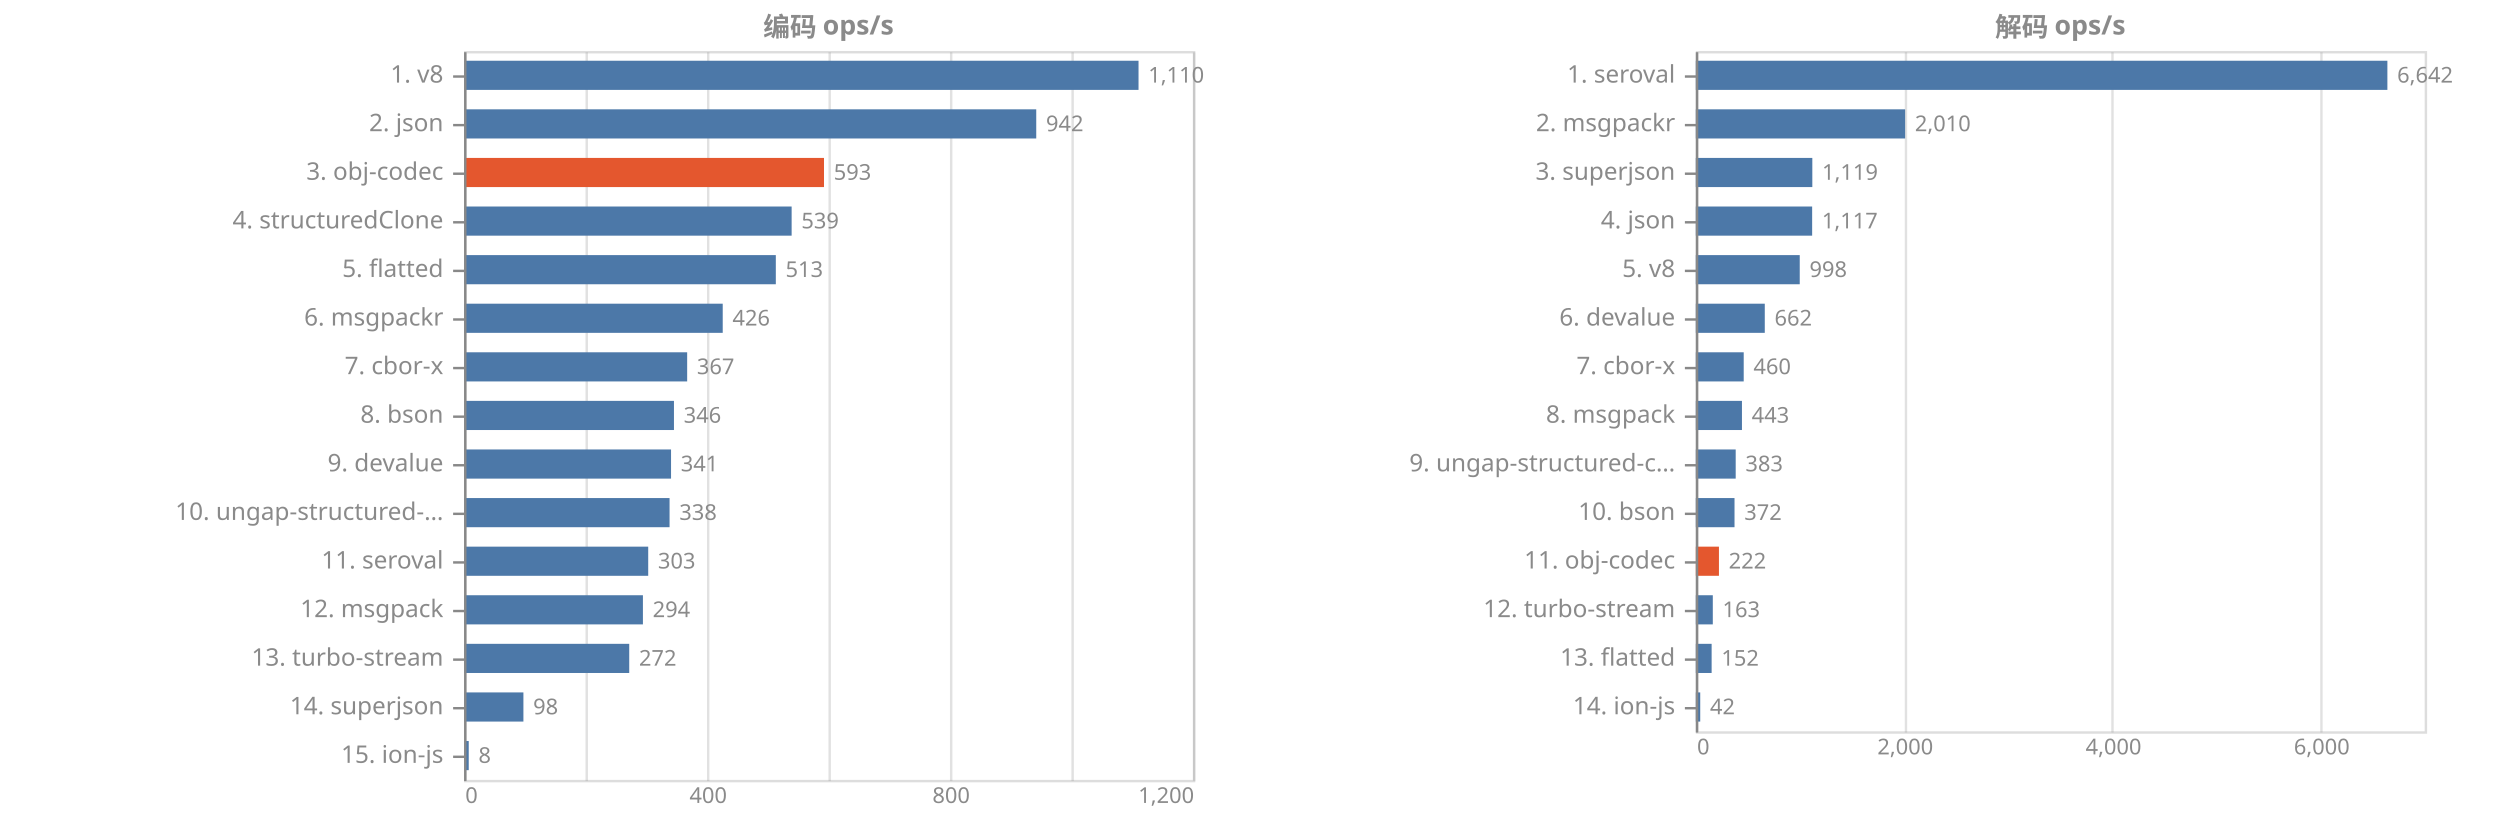
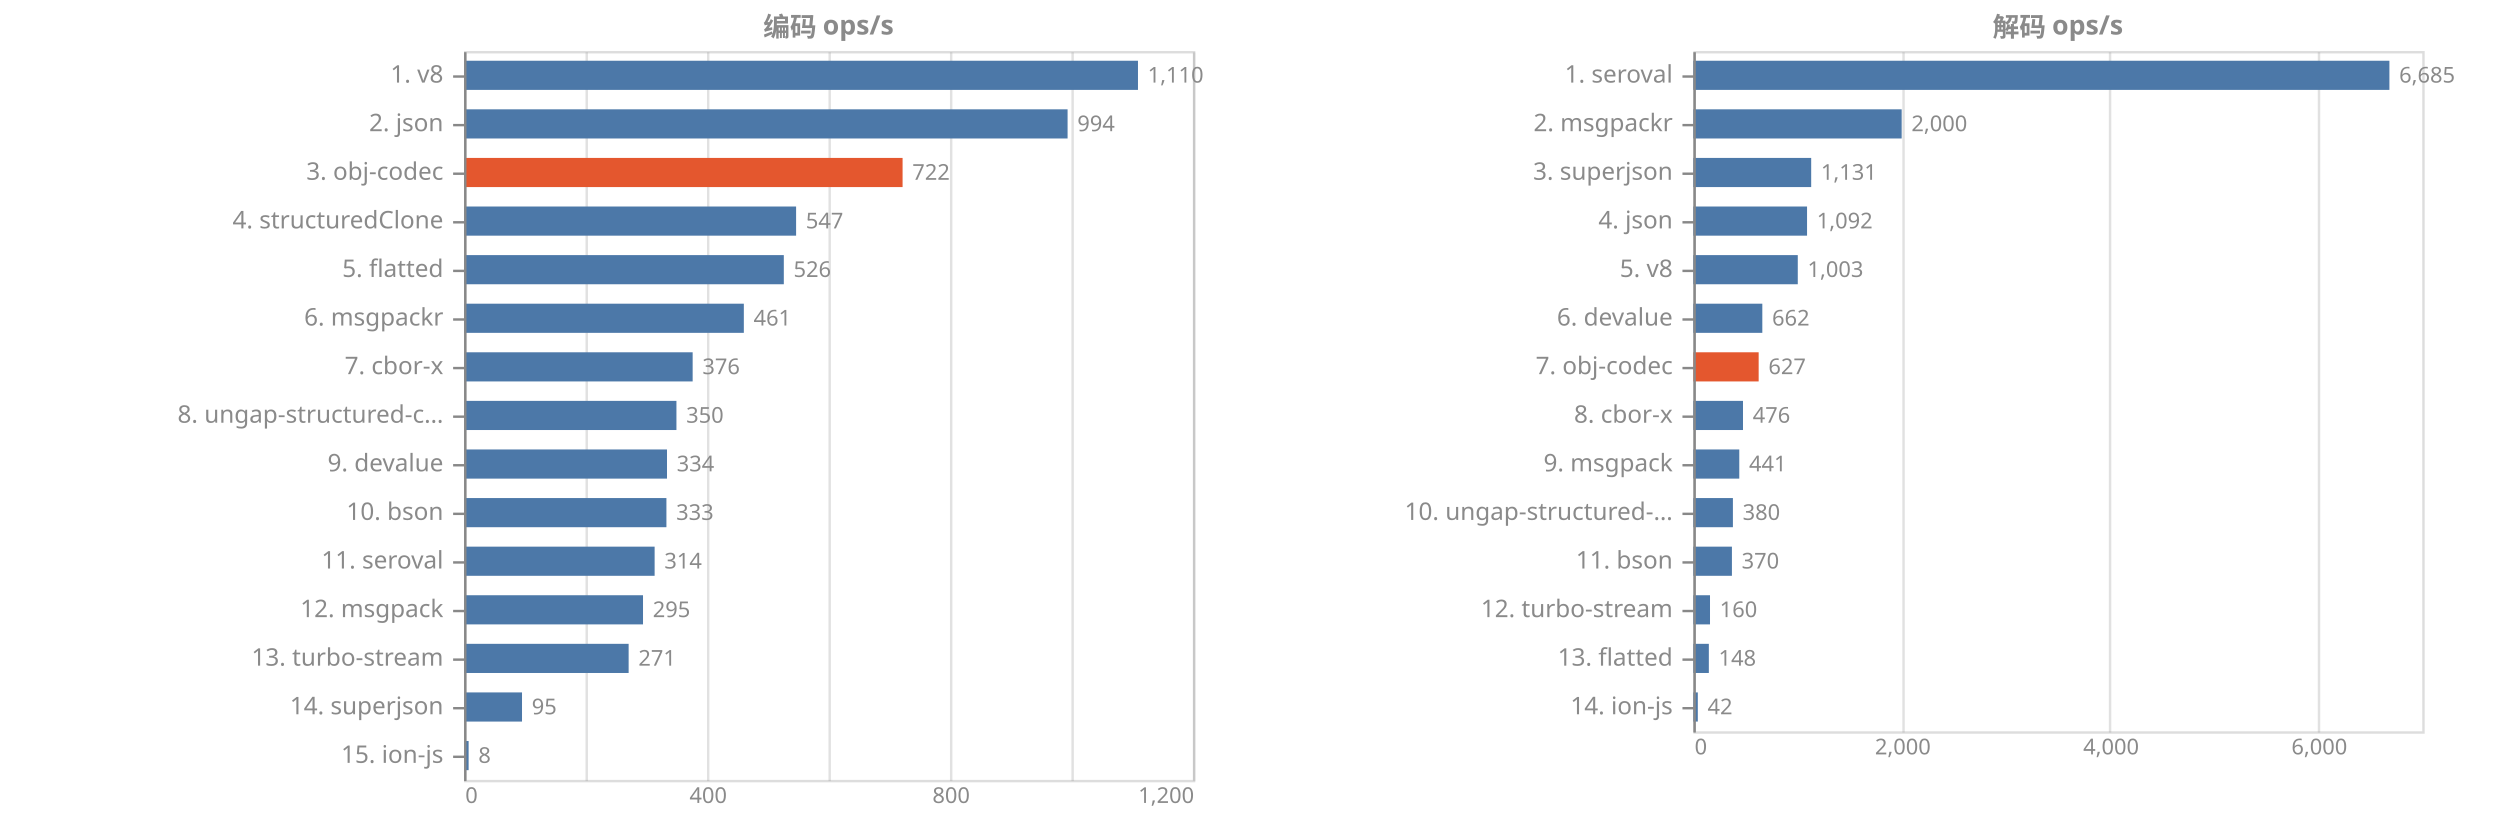
<svg xmlns="http://www.w3.org/2000/svg" version="1.1" class="marks" width="1029" height="338" viewBox="0 0 1029 338">
  <g fill="none" stroke-miterlimit="4" transform="translate(191,21)">
    <g class="mark-group role-frame root" role="graphics-object" aria-roledescription="group mark container">
      <g transform="translate(0,0)">
        <path class="background" aria-hidden="true" d="M0,0h0v0h0Z" />
        <g>
          <g class="mark-group role-scope concat_0_group" role="graphics-object" aria-roledescription="group mark container">
            <g transform="translate(0,0)">
              <path class="background" aria-hidden="true" d="M0.5,0.5h300v300h-300Z" stroke="#ddd" />
              <g>
                <g class="mark-group role-axis" aria-hidden="true">
                  <g transform="translate(0.5,300.5)">
                    <path class="background" aria-hidden="true" d="M0,0h0v0h0Z" pointer-events="none" />
                    <g>
                      <g class="mark-rule role-axis-grid" pointer-events="none">
                        <line transform="translate(0,0)" x2="0" y2="-300" stroke="#88888840" stroke-width="1" opacity="1" />
                        <line transform="translate(50,0)" x2="0" y2="-300" stroke="#88888840" stroke-width="1" opacity="1" />
                        <line transform="translate(100,0)" x2="0" y2="-300" stroke="#88888840" stroke-width="1" opacity="1" />
                        <line transform="translate(150,0)" x2="0" y2="-300" stroke="#88888840" stroke-width="1" opacity="1" />
                        <line transform="translate(200,0)" x2="0" y2="-300" stroke="#88888840" stroke-width="1" opacity="1" />
                        <line transform="translate(250,0)" x2="0" y2="-300" stroke="#88888840" stroke-width="1" opacity="1" />
                        <line transform="translate(300,0)" x2="0" y2="-300" stroke="#88888840" stroke-width="1" opacity="1" />
                      </g>
                    </g>
                    <path class="foreground" aria-hidden="true" d="" pointer-events="none" display="none" />
                  </g>
                </g>
                <g class="mark-group role-axis" role="graphics-symbol" aria-roledescription="axis" aria-label="X-axis for a linear scale with values from 0 to 1,200">
                  <g transform="translate(0.5,300.5)">
                    <path class="background" aria-hidden="true" d="M0,0h0v0h0Z" pointer-events="none" />
                    <g>
                      <g class="mark-text role-axis-label" pointer-events="none">
                        <text text-anchor="start" transform="translate(0,9)" font-family="sans-serif" font-size="9px" fill="#8a8a8a" opacity="1">0</text>
                        <text text-anchor="middle" transform="translate(50,9)" font-family="sans-serif" font-size="9px" fill="#8a8a8a" opacity="0">200</text>
                        <text text-anchor="middle" transform="translate(100,9)" font-family="sans-serif" font-size="9px" fill="#8a8a8a" opacity="1">400</text>
                        <text text-anchor="middle" transform="translate(150,9)" font-family="sans-serif" font-size="9px" fill="#8a8a8a" opacity="0">600</text>
                        <text text-anchor="middle" transform="translate(200,9)" font-family="sans-serif" font-size="9px" fill="#8a8a8a" opacity="1">800</text>
                        <text text-anchor="middle" transform="translate(250,9)" font-family="sans-serif" font-size="9px" fill="#8a8a8a" opacity="0">1,000</text>
                        <text text-anchor="end" transform="translate(300,9)" font-family="sans-serif" font-size="9px" fill="#8a8a8a" opacity="1">1,200</text>
                      </g>
                    </g>
                    <path class="foreground" aria-hidden="true" d="" pointer-events="none" display="none" />
                  </g>
                </g>
                <g class="mark-rect role-mark concat_0_layer_0_marks" role="graphics-object" aria-roledescription="rect mark container">
                  <path aria-label="label: 1. v8" role="graphics-symbol" aria-roledescription="rect mark" d="M0,0h0v20h0Z" fill="#e4572e" opacity="0" />
                  <path aria-label="label: 2. json" role="graphics-symbol" aria-roledescription="rect mark" d="M0,20h0v20h0Z" fill="#e4572e" opacity="0" />
                  <path aria-label="label: 3. obj-codec" role="graphics-symbol" aria-roledescription="rect mark" d="M0,40h0v20h0Z" fill="#e4572e" opacity="0.13" />
                  <path aria-label="label: 4. structuredClone" role="graphics-symbol" aria-roledescription="rect mark" d="M0,60h0v20h0Z" fill="#e4572e" opacity="0" />
                  <path aria-label="label: 5. flatted" role="graphics-symbol" aria-roledescription="rect mark" d="M0,80h0v20h0Z" fill="#e4572e" opacity="0" />
                  <path aria-label="label: 6. msgpackr" role="graphics-symbol" aria-roledescription="rect mark" d="M0,100h0v20h0Z" fill="#e4572e" opacity="0" />
                  <path aria-label="label: 7. cbor-x" role="graphics-symbol" aria-roledescription="rect mark" d="M0,120h0v20h0Z" fill="#e4572e" opacity="0" />
-                   <path aria-label="label: 8. bson" role="graphics-symbol" aria-roledescription="rect mark" d="M0,140h0v20h0Z" fill="#e4572e" opacity="0" />
+                   <path aria-label="label: 8. ungap-structured-clone" role="graphics-symbol" aria-roledescription="rect mark" d="M0,140h0v20h0Z" fill="#e4572e" opacity="0" />
                  <path aria-label="label: 9. devalue" role="graphics-symbol" aria-roledescription="rect mark" d="M0,160h0v20h0Z" fill="#e4572e" opacity="0" />
-                   <path aria-label="label: 10. ungap-structured-clone" role="graphics-symbol" aria-roledescription="rect mark" d="M0,180h0v20h0Z" fill="#e4572e" opacity="0" />
+                   <path aria-label="label: 10. bson" role="graphics-symbol" aria-roledescription="rect mark" d="M0,180h0v20h0Z" fill="#e4572e" opacity="0" />
                  <path aria-label="label: 11. seroval" role="graphics-symbol" aria-roledescription="rect mark" d="M0,200h0v20h0Z" fill="#e4572e" opacity="0" />
                  <path aria-label="label: 12. msgpack" role="graphics-symbol" aria-roledescription="rect mark" d="M0,220h0v20h0Z" fill="#e4572e" opacity="0" />
                  <path aria-label="label: 13. turbo-stream" role="graphics-symbol" aria-roledescription="rect mark" d="M0,240h0v20h0Z" fill="#e4572e" opacity="0" />
                  <path aria-label="label: 14. superjson" role="graphics-symbol" aria-roledescription="rect mark" d="M0,260h0v20h0Z" fill="#e4572e" opacity="0" />
                  <path aria-label="label: 15. ion-js" role="graphics-symbol" aria-roledescription="rect mark" d="M0,280h0v20h0Z" fill="#e4572e" opacity="0" />
                </g>
                <g class="mark-rect role-mark concat_0_layer_1_marks" role="graphics-object" aria-roledescription="rect mark container">
-                   <path aria-label="value: 1,110; label: 1. v8" role="graphics-symbol" aria-roledescription="bar" d="M0,4h277.62v12h-277.62Z" fill="#4c78a8" />
-                   <path aria-label="value: 942; label: 2. json" role="graphics-symbol" aria-roledescription="bar" d="M0,24h235.517v12h-235.517Z" fill="#4c78a8" />
-                   <path aria-label="value: 593; label: 3. obj-codec" role="graphics-symbol" aria-roledescription="bar" d="M0,44h148.158v12h-148.158Z" fill="#e4572e" />
-                   <path aria-label="value: 539; label: 4. structuredClone" role="graphics-symbol" aria-roledescription="bar" d="M0,64h134.836v12h-134.836Z" fill="#4c78a8" />
-                   <path aria-label="value: 513; label: 5. flatted" role="graphics-symbol" aria-roledescription="bar" d="M0,84h128.328v12h-128.328Z" fill="#4c78a8" />
-                   <path aria-label="value: 426; label: 6. msgpackr" role="graphics-symbol" aria-roledescription="bar" d="M0,104h106.472v12h-106.472Z" fill="#4c78a8" />
-                   <path aria-label="value: 367; label: 7. cbor-x" role="graphics-symbol" aria-roledescription="bar" d="M0,124h91.836v12h-91.836Z" fill="#4c78a8" />
-                   <path aria-label="value: 346; label: 8. bson" role="graphics-symbol" aria-roledescription="bar" d="M0,144h86.401v12h-86.401Z" fill="#4c78a8" />
-                   <path aria-label="value: 341; label: 9. devalue" role="graphics-symbol" aria-roledescription="bar" d="M0,164h85.201v12h-85.201Z" fill="#4c78a8" />
-                   <path aria-label="value: 338; label: 10. ungap-structured-clone" role="graphics-symbol" aria-roledescription="bar" d="M0,184h84.592v12h-84.592Z" fill="#4c78a8" />
-                   <path aria-label="value: 303; label: 11. seroval" role="graphics-symbol" aria-roledescription="bar" d="M0,204h75.804v12h-75.804Z" fill="#4c78a8" />
-                   <path aria-label="value: 294; label: 12. msgpack" role="graphics-symbol" aria-roledescription="bar" d="M0,224h73.625v12h-73.625Z" fill="#4c78a8" />
-                   <path aria-label="value: 272; label: 13. turbo-stream" role="graphics-symbol" aria-roledescription="bar" d="M0,244h67.99v12h-67.99Z" fill="#4c78a8" />
-                   <path aria-label="value: 98; label: 14. superjson" role="graphics-symbol" aria-roledescription="bar" d="M0,264h24.435v12h-24.435Z" fill="#4c78a8" />
-                   <path aria-label="value: 8; label: 15. ion-js" role="graphics-symbol" aria-roledescription="bar" d="M0,284h1.927v12h-1.927Z" fill="#4c78a8" />
+                   <path aria-label="value: 1,110; label: 1. v8" role="graphics-symbol" aria-roledescription="bar" d="M0,4h277.389v12h-277.389Z" fill="#4c78a8" />
+                   <path aria-label="value: 994; label: 2. json" role="graphics-symbol" aria-roledescription="bar" d="M0,24h248.419v12h-248.419Z" fill="#4c78a8" />
+                   <path aria-label="value: 722; label: 3. obj-codec" role="graphics-symbol" aria-roledescription="bar" d="M0,44h180.502v12h-180.502Z" fill="#e4572e" />
+                   <path aria-label="value: 547; label: 4. structuredClone" role="graphics-symbol" aria-roledescription="bar" d="M0,64h136.676v12h-136.676Z" fill="#4c78a8" />
+                   <path aria-label="value: 526; label: 5. flatted" role="graphics-symbol" aria-roledescription="bar" d="M0,84h131.617v12h-131.617Z" fill="#4c78a8" />
+                   <path aria-label="value: 461; label: 6. msgpackr" role="graphics-symbol" aria-roledescription="bar" d="M0,104h115.162v12h-115.162Z" fill="#4c78a8" />
+                   <path aria-label="value: 376; label: 7. cbor-x" role="graphics-symbol" aria-roledescription="bar" d="M0,124h94.095v12h-94.095Z" fill="#4c78a8" />
+                   <path aria-label="value: 350; label: 8. ungap-structured-clone" role="graphics-symbol" aria-roledescription="bar" d="M0,144h87.421v12h-87.421Z" fill="#4c78a8" />
+                   <path aria-label="value: 334; label: 9. devalue" role="graphics-symbol" aria-roledescription="bar" d="M0,164h83.536v12h-83.536Z" fill="#4c78a8" />
+                   <path aria-label="value: 333; label: 10. bson" role="graphics-symbol" aria-roledescription="bar" d="M0,184h83.298v12h-83.298Z" fill="#4c78a8" />
+                   <path aria-label="value: 314; label: 11. seroval" role="graphics-symbol" aria-roledescription="bar" d="M0,204h78.444v12h-78.444Z" fill="#4c78a8" />
+                   <path aria-label="value: 295; label: 12. msgpack" role="graphics-symbol" aria-roledescription="bar" d="M0,224h73.664v12h-73.664Z" fill="#4c78a8" />
+                   <path aria-label="value: 271; label: 13. turbo-stream" role="graphics-symbol" aria-roledescription="bar" d="M0,244h67.747v12h-67.747Z" fill="#4c78a8" />
+                   <path aria-label="value: 95; label: 14. superjson" role="graphics-symbol" aria-roledescription="bar" d="M0,264h23.86v12h-23.86Z" fill="#4c78a8" />
+                   <path aria-label="value: 8; label: 15. ion-js" role="graphics-symbol" aria-roledescription="bar" d="M0,284h1.882v12h-1.882Z" fill="#4c78a8" />
                </g>
                <g class="mark-text role-mark concat_0_layer_2_marks" role="graphics-object" aria-roledescription="text mark container">
-                   <text aria-label="value: 1110.48108397; label: 1. v8" role="graphics-symbol" aria-roledescription="text mark" text-anchor="start" transform="translate(281.6203,13)" font-family="sans-serif" font-size="9px" fill="#8a8a8a">1,110</text>
-                   <text aria-label="value: 942.068029495; label: 2. json" role="graphics-symbol" aria-roledescription="text mark" text-anchor="start" transform="translate(239.517,33)" font-family="sans-serif" font-size="9px" fill="#8a8a8a">942</text>
-                   <text aria-label="value: 592.63191165; label: 3. obj-codec" role="graphics-symbol" aria-roledescription="text mark" text-anchor="start" transform="translate(152.158,53)" font-family="sans-serif" font-size="9px" fill="#8a8a8a">593</text>
-                   <text aria-label="value: 539.345295218; label: 4. structuredClone" role="graphics-symbol" aria-roledescription="text mark" text-anchor="start" transform="translate(138.8363,73)" font-family="sans-serif" font-size="9px" fill="#8a8a8a">539</text>
-                   <text aria-label="value: 513.312176303; label: 5. flatted" role="graphics-symbol" aria-roledescription="text mark" text-anchor="start" transform="translate(132.328,93)" font-family="sans-serif" font-size="9px" fill="#8a8a8a">513</text>
-                   <text aria-label="value: 425.888733265; label: 6. msgpackr" role="graphics-symbol" aria-roledescription="text mark" text-anchor="start" transform="translate(110.4722,113)" font-family="sans-serif" font-size="9px" fill="#8a8a8a">426</text>
-                   <text aria-label="value: 367.344640997; label: 7. cbor-x" role="graphics-symbol" aria-roledescription="text mark" text-anchor="start" transform="translate(95.83616,133)" font-family="sans-serif" font-size="9px" fill="#8a8a8a">367</text>
-                   <text aria-label="value: 345.602924382; label: 8. bson" role="graphics-symbol" aria-roledescription="text mark" text-anchor="start" transform="translate(90.40073,153)" font-family="sans-serif" font-size="9px" fill="#8a8a8a">346</text>
-                   <text aria-label="value: 340.804578106; label: 9. devalue" role="graphics-symbol" aria-roledescription="text mark" text-anchor="start" transform="translate(89.20114,173)" font-family="sans-serif" font-size="9px" fill="#8a8a8a">341</text>
-                   <text aria-label="value: 338.368930468; label: 10. ungap-structured-clone" role="graphics-symbol" aria-roledescription="text mark" text-anchor="start" transform="translate(88.59223,193)" font-family="sans-serif" font-size="9px" fill="#8a8a8a">338</text>
-                   <text aria-label="value: 303.214000179; label: 11. seroval" role="graphics-symbol" aria-roledescription="text mark" text-anchor="start" transform="translate(79.8035,213)" font-family="sans-serif" font-size="9px" fill="#8a8a8a">303</text>
-                   <text aria-label="value: 294.498456036; label: 12. msgpack" role="graphics-symbol" aria-roledescription="text mark" text-anchor="start" transform="translate(77.62461,233)" font-family="sans-serif" font-size="9px" fill="#8a8a8a">294</text>
-                   <text aria-label="value: 271.961417378; label: 13. turbo-stream" role="graphics-symbol" aria-roledescription="text mark" text-anchor="start" transform="translate(71.99035,253)" font-family="sans-serif" font-size="9px" fill="#8a8a8a">272</text>
-                   <text aria-label="value: 97.7383609133; label: 14. superjson" role="graphics-symbol" aria-roledescription="text mark" text-anchor="start" transform="translate(28.43459,273)" font-family="sans-serif" font-size="9px" fill="#8a8a8a">98</text>
-                   <text aria-label="value: 7.70928118705; label: 15. ion-js" role="graphics-symbol" aria-roledescription="text mark" text-anchor="start" transform="translate(5.92732,293)" font-family="sans-serif" font-size="9px" fill="#8a8a8a">8</text>
+                   <text aria-label="value: 1109.55783657; label: 1. v8" role="graphics-symbol" aria-roledescription="text mark" text-anchor="start" transform="translate(281.3895,13)" font-family="sans-serif" font-size="9px" fill="#8a8a8a">1,110</text>
+                   <text aria-label="value: 993.675439399; label: 2. json" role="graphics-symbol" aria-roledescription="text mark" text-anchor="start" transform="translate(252.4189,33)" font-family="sans-serif" font-size="9px" fill="#8a8a8a">994</text>
+                   <text aria-label="value: 722.006070491; label: 3. obj-codec" role="graphics-symbol" aria-roledescription="text mark" text-anchor="start" transform="translate(184.5015,53)" font-family="sans-serif" font-size="9px" fill="#8a8a8a">722</text>
+                   <text aria-label="value: 546.702785817; label: 4. structuredClone" role="graphics-symbol" aria-roledescription="text mark" text-anchor="start" transform="translate(140.6757,73)" font-family="sans-serif" font-size="9px" fill="#8a8a8a">547</text>
+                   <text aria-label="value: 526.468154564; label: 5. flatted" role="graphics-symbol" aria-roledescription="text mark" text-anchor="start" transform="translate(135.617,93)" font-family="sans-serif" font-size="9px" fill="#8a8a8a">526</text>
+                   <text aria-label="value: 460.648738051; label: 6. msgpackr" role="graphics-symbol" aria-roledescription="text mark" text-anchor="start" transform="translate(119.1622,113)" font-family="sans-serif" font-size="9px" fill="#8a8a8a">461</text>
+                   <text aria-label="value: 376.381586365; label: 7. cbor-x" role="graphics-symbol" aria-roledescription="text mark" text-anchor="start" transform="translate(98.0954,133)" font-family="sans-serif" font-size="9px" fill="#8a8a8a">376</text>
+                   <text aria-label="value: 349.682116703; label: 8. ungap-structured-clone" role="graphics-symbol" aria-roledescription="text mark" text-anchor="start" transform="translate(91.42053,153)" font-family="sans-serif" font-size="9px" fill="#8a8a8a">350</text>
+                   <text aria-label="value: 334.142452653; label: 9. devalue" role="graphics-symbol" aria-roledescription="text mark" text-anchor="start" transform="translate(87.53561,173)" font-family="sans-serif" font-size="9px" fill="#8a8a8a">334</text>
+                   <text aria-label="value: 333.193546741; label: 10. bson" role="graphics-symbol" aria-roledescription="text mark" text-anchor="start" transform="translate(87.29839,193)" font-family="sans-serif" font-size="9px" fill="#8a8a8a">333</text>
+                   <text aria-label="value: 313.77771826; label: 11. seroval" role="graphics-symbol" aria-roledescription="text mark" text-anchor="start" transform="translate(82.44443,213)" font-family="sans-serif" font-size="9px" fill="#8a8a8a">314</text>
+                   <text aria-label="value: 294.656247293; label: 12. msgpack" role="graphics-symbol" aria-roledescription="text mark" text-anchor="start" transform="translate(77.66406,233)" font-family="sans-serif" font-size="9px" fill="#8a8a8a">295</text>
+                   <text aria-label="value: 270.989698374; label: 13. turbo-stream" role="graphics-symbol" aria-roledescription="text mark" text-anchor="start" transform="translate(71.74742,253)" font-family="sans-serif" font-size="9px" fill="#8a8a8a">271</text>
+                   <text aria-label="value: 95.4406665379; label: 14. superjson" role="graphics-symbol" aria-roledescription="text mark" text-anchor="start" transform="translate(27.86017,273)" font-family="sans-serif" font-size="9px" fill="#8a8a8a">95</text>
+                   <text aria-label="value: 7.52795452275; label: 15. ion-js" role="graphics-symbol" aria-roledescription="text mark" text-anchor="start" transform="translate(5.881989,293)" font-family="sans-serif" font-size="9px" fill="#8a8a8a">8</text>
                </g>
                <g class="mark-group role-title">
                  <g transform="translate(150,-15)">
                    <path class="background" aria-hidden="true" d="M0,0h0v0h0Z" pointer-events="none" />
                    <g>
                      <g class="mark-text role-title-text" role="graphics-symbol" aria-roledescription="title" aria-label="Title text '编码 ops/s'" pointer-events="none">
                        <text text-anchor="middle" transform="translate(0,9)" font-family="sans-serif" font-size="11px" font-weight="bold" fill="#8a8a8a" opacity="1">编码 ops/s</text>
                      </g>
                    </g>
                    <path class="foreground" aria-hidden="true" d="" pointer-events="none" display="none" />
                  </g>
                </g>
                <g class="mark-group role-axis" role="graphics-symbol" aria-roledescription="axis" aria-label="Y-axis for a discrete scale with 15 values: 1. v8, 2. json, 3. obj-codec, 4. structuredClone, 5. flatted, ending with 15. ion-js">
                  <g transform="translate(0.5,0.5)">
                    <path class="background" aria-hidden="true" d="M0,0h0v0h0Z" pointer-events="none" />
                    <g>
                      <g class="mark-rule role-axis-tick" pointer-events="none">
                        <line transform="translate(0,10)" x2="-5" y2="0" stroke="#888" stroke-width="1" opacity="1" />
                        <line transform="translate(0,30)" x2="-5" y2="0" stroke="#888" stroke-width="1" opacity="1" />
                        <line transform="translate(0,50)" x2="-5" y2="0" stroke="#888" stroke-width="1" opacity="1" />
                        <line transform="translate(0,70)" x2="-5" y2="0" stroke="#888" stroke-width="1" opacity="1" />
                        <line transform="translate(0,90)" x2="-5" y2="0" stroke="#888" stroke-width="1" opacity="1" />
                        <line transform="translate(0,110)" x2="-5" y2="0" stroke="#888" stroke-width="1" opacity="1" />
                        <line transform="translate(0,130)" x2="-5" y2="0" stroke="#888" stroke-width="1" opacity="1" />
                        <line transform="translate(0,150)" x2="-5" y2="0" stroke="#888" stroke-width="1" opacity="1" />
                        <line transform="translate(0,170)" x2="-5" y2="0" stroke="#888" stroke-width="1" opacity="1" />
                        <line transform="translate(0,190)" x2="-5" y2="0" stroke="#888" stroke-width="1" opacity="1" />
                        <line transform="translate(0,210)" x2="-5" y2="0" stroke="#888" stroke-width="1" opacity="1" />
                        <line transform="translate(0,230)" x2="-5" y2="0" stroke="#888" stroke-width="1" opacity="1" />
                        <line transform="translate(0,250)" x2="-5" y2="0" stroke="#888" stroke-width="1" opacity="1" />
                        <line transform="translate(0,270)" x2="-5" y2="0" stroke="#888" stroke-width="1" opacity="1" />
                        <line transform="translate(0,290)" x2="-5" y2="0" stroke="#888" stroke-width="1" opacity="1" />
                      </g>
                      <g class="mark-text role-axis-label" pointer-events="none">
                        <text text-anchor="end" transform="translate(-9,12.5)" font-family="sans-serif" font-size="10px" fill="#8a8a8a" opacity="1">1. v8</text>
                        <text text-anchor="end" transform="translate(-9,32.5)" font-family="sans-serif" font-size="10px" fill="#8a8a8a" opacity="1">2. json</text>
                        <text text-anchor="end" transform="translate(-9,52.5)" font-family="sans-serif" font-size="10px" fill="#8a8a8a" opacity="1">3. obj-codec</text>
                        <text text-anchor="end" transform="translate(-9,72.5)" font-family="sans-serif" font-size="10px" fill="#8a8a8a" opacity="1">4. structuredClone</text>
                        <text text-anchor="end" transform="translate(-9,92.5)" font-family="sans-serif" font-size="10px" fill="#8a8a8a" opacity="1">5. flatted</text>
                        <text text-anchor="end" transform="translate(-9,112.5)" font-family="sans-serif" font-size="10px" fill="#8a8a8a" opacity="1">6. msgpackr</text>
                        <text text-anchor="end" transform="translate(-9,132.5)" font-family="sans-serif" font-size="10px" fill="#8a8a8a" opacity="1">7. cbor-x</text>
-                         <text text-anchor="end" transform="translate(-9,152.5)" font-family="sans-serif" font-size="10px" fill="#8a8a8a" opacity="1">8. bson</text>
+                         <text text-anchor="end" transform="translate(-9,152.5)" font-family="sans-serif" font-size="10px" fill="#8a8a8a" opacity="1">8. ungap-structured-c…</text>
                        <text text-anchor="end" transform="translate(-9,172.5)" font-family="sans-serif" font-size="10px" fill="#8a8a8a" opacity="1">9. devalue</text>
-                         <text text-anchor="end" transform="translate(-9,192.5)" font-family="sans-serif" font-size="10px" fill="#8a8a8a" opacity="1">10. ungap-structured-…</text>
+                         <text text-anchor="end" transform="translate(-9,192.5)" font-family="sans-serif" font-size="10px" fill="#8a8a8a" opacity="1">10. bson</text>
                        <text text-anchor="end" transform="translate(-9,212.5)" font-family="sans-serif" font-size="10px" fill="#8a8a8a" opacity="1">11. seroval</text>
                        <text text-anchor="end" transform="translate(-9,232.5)" font-family="sans-serif" font-size="10px" fill="#8a8a8a" opacity="1">12. msgpack</text>
                        <text text-anchor="end" transform="translate(-9,252.5)" font-family="sans-serif" font-size="10px" fill="#8a8a8a" opacity="1">13. turbo-stream</text>
                        <text text-anchor="end" transform="translate(-9,272.5)" font-family="sans-serif" font-size="10px" fill="#8a8a8a" opacity="1">14. superjson</text>
                        <text text-anchor="end" transform="translate(-9,292.5)" font-family="sans-serif" font-size="10px" fill="#8a8a8a" opacity="1">15. ion-js</text>
                      </g>
                      <g class="mark-rule role-axis-domain" pointer-events="none">
                        <line transform="translate(0,0)" x2="0" y2="300" stroke="#888" stroke-width="1" opacity="1" />
                      </g>
                    </g>
                    <path class="foreground" aria-hidden="true" d="" pointer-events="none" display="none" />
                  </g>
                </g>
              </g>
              <path class="foreground" aria-hidden="true" d="" display="none" />
            </g>
          </g>
          <g class="mark-group role-scope concat_1_group" role="graphics-object" aria-roledescription="group mark container">
-             <g transform="translate(507,0)">
+             <g transform="translate(506,0)">
              <path class="background" aria-hidden="true" d="M0.5,0.5h300v280h-300Z" stroke="#ddd" />
              <g>
                <g class="mark-group role-axis" aria-hidden="true">
                  <g transform="translate(0.5,280.5)">
                    <path class="background" aria-hidden="true" d="M0,0h0v0h0Z" pointer-events="none" />
                    <g>
                      <g class="mark-rule role-axis-grid" pointer-events="none">
                        <line transform="translate(0,0)" x2="0" y2="-280" stroke="#88888840" stroke-width="1" opacity="1" />
                        <line transform="translate(86,0)" x2="0" y2="-280" stroke="#88888840" stroke-width="1" opacity="1" />
                        <line transform="translate(171,0)" x2="0" y2="-280" stroke="#88888840" stroke-width="1" opacity="1" />
                        <line transform="translate(257,0)" x2="0" y2="-280" stroke="#88888840" stroke-width="1" opacity="1" />
                      </g>
                    </g>
                    <path class="foreground" aria-hidden="true" d="" pointer-events="none" display="none" />
                  </g>
                </g>
                <g class="mark-group role-axis" role="graphics-symbol" aria-roledescription="axis" aria-label="X-axis for a linear scale with values from 0 to 7,000">
                  <g transform="translate(0.5,280.5)">
                    <path class="background" aria-hidden="true" d="M0,0h0v0h0Z" pointer-events="none" />
                    <g>
                      <g class="mark-text role-axis-label" pointer-events="none">
                        <text text-anchor="start" transform="translate(0,9)" font-family="sans-serif" font-size="9px" fill="#8a8a8a" opacity="1">0</text>
                        <text text-anchor="middle" transform="translate(85.71429,9)" font-family="sans-serif" font-size="9px" fill="#8a8a8a" opacity="1">2,000</text>
                        <text text-anchor="middle" transform="translate(171.4286,9)" font-family="sans-serif" font-size="9px" fill="#8a8a8a" opacity="1">4,000</text>
                        <text text-anchor="middle" transform="translate(257.1429,9)" font-family="sans-serif" font-size="9px" fill="#8a8a8a" opacity="1">6,000</text>
                      </g>
                    </g>
                    <path class="foreground" aria-hidden="true" d="" pointer-events="none" display="none" />
                  </g>
                </g>
                <g class="mark-rect role-mark concat_1_layer_0_marks" role="graphics-object" aria-roledescription="rect mark container">
                  <path aria-label="label: 1. seroval" role="graphics-symbol" aria-roledescription="rect mark" d="M0,0h0v20h0Z" fill="#e4572e" opacity="0" />
                  <path aria-label="label: 2. msgpackr" role="graphics-symbol" aria-roledescription="rect mark" d="M0,20h0v20h0Z" fill="#e4572e" opacity="0" />
                  <path aria-label="label: 3. superjson" role="graphics-symbol" aria-roledescription="rect mark" d="M0,40h0v20h0Z" fill="#e4572e" opacity="0" />
                  <path aria-label="label: 4. json" role="graphics-symbol" aria-roledescription="rect mark" d="M0,60h0v20h0Z" fill="#e4572e" opacity="0" />
                  <path aria-label="label: 5. v8" role="graphics-symbol" aria-roledescription="rect mark" d="M0,80h0v20h0Z" fill="#e4572e" opacity="0" />
                  <path aria-label="label: 6. devalue" role="graphics-symbol" aria-roledescription="rect mark" d="M0,100h0v20h0Z" fill="#e4572e" opacity="0" />
-                   <path aria-label="label: 7. cbor-x" role="graphics-symbol" aria-roledescription="rect mark" d="M0,120h0v20h0Z" fill="#e4572e" opacity="0" />
-                   <path aria-label="label: 8. msgpack" role="graphics-symbol" aria-roledescription="rect mark" d="M0,140h0v20h0Z" fill="#e4572e" opacity="0" />
-                   <path aria-label="label: 9. ungap-structured-clone" role="graphics-symbol" aria-roledescription="rect mark" d="M0,160h0v20h0Z" fill="#e4572e" opacity="0" />
-                   <path aria-label="label: 10. bson" role="graphics-symbol" aria-roledescription="rect mark" d="M0,180h0v20h0Z" fill="#e4572e" opacity="0" />
-                   <path aria-label="label: 11. obj-codec" role="graphics-symbol" aria-roledescription="rect mark" d="M0,200h0v20h0Z" fill="#e4572e" opacity="0.13" />
+                   <path aria-label="label: 7. obj-codec" role="graphics-symbol" aria-roledescription="rect mark" d="M0,120h0v20h0Z" fill="#e4572e" opacity="0.13" />
+                   <path aria-label="label: 8. cbor-x" role="graphics-symbol" aria-roledescription="rect mark" d="M0,140h0v20h0Z" fill="#e4572e" opacity="0" />
+                   <path aria-label="label: 9. msgpack" role="graphics-symbol" aria-roledescription="rect mark" d="M0,160h0v20h0Z" fill="#e4572e" opacity="0" />
+                   <path aria-label="label: 10. ungap-structured-clone" role="graphics-symbol" aria-roledescription="rect mark" d="M0,180h0v20h0Z" fill="#e4572e" opacity="0" />
+                   <path aria-label="label: 11. bson" role="graphics-symbol" aria-roledescription="rect mark" d="M0,200h0v20h0Z" fill="#e4572e" opacity="0" />
                  <path aria-label="label: 12. turbo-stream" role="graphics-symbol" aria-roledescription="rect mark" d="M0,220h0v20h0Z" fill="#e4572e" opacity="0" />
                  <path aria-label="label: 13. flatted" role="graphics-symbol" aria-roledescription="rect mark" d="M0,240h0v20h0Z" fill="#e4572e" opacity="0" />
                  <path aria-label="label: 14. ion-js" role="graphics-symbol" aria-roledescription="rect mark" d="M0,260h0v20h0Z" fill="#e4572e" opacity="0" />
                </g>
                <g class="mark-rect role-mark concat_1_layer_1_marks" role="graphics-object" aria-roledescription="rect mark container">
-                   <path aria-label="value: 6,642; label: 1. seroval" role="graphics-symbol" aria-roledescription="bar" d="M0,4h284.649v12h-284.649Z" fill="#4c78a8" />
-                   <path aria-label="value: 2,010; label: 2. msgpackr" role="graphics-symbol" aria-roledescription="bar" d="M0,24h86.153v12h-86.153Z" fill="#4c78a8" />
-                   <path aria-label="value: 1,119; label: 3. superjson" role="graphics-symbol" aria-roledescription="bar" d="M0,44h47.953v12h-47.953Z" fill="#4c78a8" />
-                   <path aria-label="value: 1,117; label: 4. json" role="graphics-symbol" aria-roledescription="bar" d="M0,64h47.881v12h-47.881Z" fill="#4c78a8" />
-                   <path aria-label="value: 998; label: 5. v8" role="graphics-symbol" aria-roledescription="bar" d="M0,84h42.773v12h-42.773Z" fill="#4c78a8" />
-                   <path aria-label="value: 662; label: 6. devalue" role="graphics-symbol" aria-roledescription="bar" d="M0,104h28.384v12h-28.384Z" fill="#4c78a8" />
-                   <path aria-label="value: 460; label: 7. cbor-x" role="graphics-symbol" aria-roledescription="bar" d="M0,124h19.712v12h-19.712Z" fill="#4c78a8" />
-                   <path aria-label="value: 443; label: 8. msgpack" role="graphics-symbol" aria-roledescription="bar" d="M0,144h18.987v12h-18.987Z" fill="#4c78a8" />
-                   <path aria-label="value: 383; label: 9. ungap-structured-clone" role="graphics-symbol" aria-roledescription="bar" d="M0,164h16.412v12h-16.412Z" fill="#4c78a8" />
-                   <path aria-label="value: 372; label: 10. bson" role="graphics-symbol" aria-roledescription="bar" d="M0,184h15.927v12h-15.927Z" fill="#4c78a8" />
-                   <path aria-label="value: 222; label: 11. obj-codec" role="graphics-symbol" aria-roledescription="bar" d="M0,204h9.518v12h-9.518Z" fill="#e4572e" />
-                   <path aria-label="value: 163; label: 12. turbo-stream" role="graphics-symbol" aria-roledescription="bar" d="M0,224h6.988v12h-6.988Z" fill="#4c78a8" />
-                   <path aria-label="value: 152; label: 13. flatted" role="graphics-symbol" aria-roledescription="bar" d="M0,244h6.506v12h-6.506Z" fill="#4c78a8" />
-                   <path aria-label="value: 42; label: 14. ion-js" role="graphics-symbol" aria-roledescription="bar" d="M0,264h1.815v12h-1.815Z" fill="#4c78a8" />
+                   <path aria-label="value: 6,685; label: 1. seroval" role="graphics-symbol" aria-roledescription="bar" d="M0,4h286.481v12h-286.481Z" fill="#4c78a8" />
+                   <path aria-label="value: 2,000; label: 2. msgpackr" role="graphics-symbol" aria-roledescription="bar" d="M0,24h85.728v12h-85.728Z" fill="#4c78a8" />
+                   <path aria-label="value: 1,131; label: 3. superjson" role="graphics-symbol" aria-roledescription="bar" d="M0,44h48.484v12h-48.484Z" fill="#4c78a8" />
+                   <path aria-label="value: 1,092; label: 4. json" role="graphics-symbol" aria-roledescription="bar" d="M0,64h46.782v12h-46.782Z" fill="#4c78a8" />
+                   <path aria-label="value: 1,003; label: 5. v8" role="graphics-symbol" aria-roledescription="bar" d="M0,84h42.965v12h-42.965Z" fill="#4c78a8" />
+                   <path aria-label="value: 662; label: 6. devalue" role="graphics-symbol" aria-roledescription="bar" d="M0,104h28.371v12h-28.371Z" fill="#4c78a8" />
+                   <path aria-label="value: 627; label: 7. obj-codec" role="graphics-symbol" aria-roledescription="bar" d="M0,124h26.864v12h-26.864Z" fill="#e4572e" />
+                   <path aria-label="value: 476; label: 8. cbor-x" role="graphics-symbol" aria-roledescription="bar" d="M0,144h20.416v12h-20.416Z" fill="#4c78a8" />
+                   <path aria-label="value: 441; label: 9. msgpack" role="graphics-symbol" aria-roledescription="bar" d="M0,164h18.888v12h-18.888Z" fill="#4c78a8" />
+                   <path aria-label="value: 380; label: 10. ungap-structured-clone" role="graphics-symbol" aria-roledescription="bar" d="M0,184h16.265v12h-16.265Z" fill="#4c78a8" />
+                   <path aria-label="value: 370; label: 11. bson" role="graphics-symbol" aria-roledescription="bar" d="M0,204h15.857v12h-15.857Z" fill="#4c78a8" />
+                   <path aria-label="value: 160; label: 12. turbo-stream" role="graphics-symbol" aria-roledescription="bar" d="M0,224h6.837v12h-6.837Z" fill="#4c78a8" />
+                   <path aria-label="value: 148; label: 13. flatted" role="graphics-symbol" aria-roledescription="bar" d="M0,244h6.358v12h-6.358Z" fill="#4c78a8" />
+                   <path aria-label="value: 42; label: 14. ion-js" role="graphics-symbol" aria-roledescription="bar" d="M0,264h1.814v12h-1.814Z" fill="#4c78a8" />
                </g>
                <g class="mark-text role-mark concat_1_layer_2_marks" role="graphics-object" aria-roledescription="text mark container">
-                   <text aria-label="value: 6641.81832208; label: 1. seroval" role="graphics-symbol" aria-roledescription="text mark" text-anchor="start" transform="translate(288.6494,13)" font-family="sans-serif" font-size="9px" fill="#8a8a8a">6,642</text>
-                   <text aria-label="value: 2010.23377644; label: 2. msgpackr" role="graphics-symbol" aria-roledescription="text mark" text-anchor="start" transform="translate(90.15288,33)" font-family="sans-serif" font-size="9px" fill="#8a8a8a">2,010</text>
-                   <text aria-label="value: 1118.90580858; label: 3. superjson" role="graphics-symbol" aria-roledescription="text mark" text-anchor="start" transform="translate(51.95311,53)" font-family="sans-serif" font-size="9px" fill="#8a8a8a">1,119</text>
-                   <text aria-label="value: 1117.22398441; label: 4. json" role="graphics-symbol" aria-roledescription="text mark" text-anchor="start" transform="translate(51.88103,73)" font-family="sans-serif" font-size="9px" fill="#8a8a8a">1,117</text>
-                   <text aria-label="value: 998.042009249; label: 5. v8" role="graphics-symbol" aria-roledescription="text mark" text-anchor="start" transform="translate(46.77323,93)" font-family="sans-serif" font-size="9px" fill="#8a8a8a">998</text>
-                   <text aria-label="value: 662.303739453; label: 6. devalue" role="graphics-symbol" aria-roledescription="text mark" text-anchor="start" transform="translate(32.38445,113)" font-family="sans-serif" font-size="9px" fill="#8a8a8a">662</text>
-                   <text aria-label="value: 459.946007858; label: 7. cbor-x" role="graphics-symbol" aria-roledescription="text mark" text-anchor="start" transform="translate(23.71197,133)" font-family="sans-serif" font-size="9px" fill="#8a8a8a">460</text>
-                   <text aria-label="value: 443.033647919; label: 8. msgpack" role="graphics-symbol" aria-roledescription="text mark" text-anchor="start" transform="translate(22.98716,153)" font-family="sans-serif" font-size="9px" fill="#8a8a8a">443</text>
-                   <text aria-label="value: 382.937564236; label: 9. ungap-structured-clone" role="graphics-symbol" aria-roledescription="text mark" text-anchor="start" transform="translate(20.41161,173)" font-family="sans-serif" font-size="9px" fill="#8a8a8a">383</text>
-                   <text aria-label="value: 371.640053229; label: 10. bson" role="graphics-symbol" aria-roledescription="text mark" text-anchor="start" transform="translate(19.92743,193)" font-family="sans-serif" font-size="9px" fill="#8a8a8a">372</text>
-                   <text aria-label="value: 222.084225958; label: 11. obj-codec" role="graphics-symbol" aria-roledescription="text mark" text-anchor="start" transform="translate(13.5179,213)" font-family="sans-serif" font-size="9px" fill="#8a8a8a">222</text>
-                   <text aria-label="value: 163.042611827; label: 12. turbo-stream" role="graphics-symbol" aria-roledescription="text mark" text-anchor="start" transform="translate(10.98754,233)" font-family="sans-serif" font-size="9px" fill="#8a8a8a">163</text>
-                   <text aria-label="value: 151.797416866; label: 13. flatted" role="graphics-symbol" aria-roledescription="text mark" text-anchor="start" transform="translate(10.5056,253)" font-family="sans-serif" font-size="9px" fill="#8a8a8a">152</text>
-                   <text aria-label="value: 42.3401870985; label: 14. ion-js" role="graphics-symbol" aria-roledescription="text mark" text-anchor="start" transform="translate(5.814579,273)" font-family="sans-serif" font-size="9px" fill="#8a8a8a">42</text>
+                   <text aria-label="value: 6684.55429943; label: 1. seroval" role="graphics-symbol" aria-roledescription="text mark" text-anchor="start" transform="translate(290.4809,13)" font-family="sans-serif" font-size="9px" fill="#8a8a8a">6,685</text>
+                   <text aria-label="value: 2000.33031403; label: 2. msgpackr" role="graphics-symbol" aria-roledescription="text mark" text-anchor="start" transform="translate(89.72844,33)" font-family="sans-serif" font-size="9px" fill="#8a8a8a">2,000</text>
+                   <text aria-label="value: 1131.30441974; label: 3. superjson" role="graphics-symbol" aria-roledescription="text mark" text-anchor="start" transform="translate(52.48448,53)" font-family="sans-serif" font-size="9px" fill="#8a8a8a">1,131</text>
+                   <text aria-label="value: 1091.56915765; label: 4. json" role="graphics-symbol" aria-roledescription="text mark" text-anchor="start" transform="translate(50.78154,73)" font-family="sans-serif" font-size="9px" fill="#8a8a8a">1,092</text>
+                   <text aria-label="value: 1002.52073254; label: 5. v8" role="graphics-symbol" aria-roledescription="text mark" text-anchor="start" transform="translate(46.96517,93)" font-family="sans-serif" font-size="9px" fill="#8a8a8a">1,003</text>
+                   <text aria-label="value: 661.984957508; label: 6. devalue" role="graphics-symbol" aria-roledescription="text mark" text-anchor="start" transform="translate(32.37078,113)" font-family="sans-serif" font-size="9px" fill="#8a8a8a">662</text>
+                   <text aria-label="value: 626.819358159; label: 7. obj-codec" role="graphics-symbol" aria-roledescription="text mark" text-anchor="start" transform="translate(30.86369,133)" font-family="sans-serif" font-size="9px" fill="#8a8a8a">627</text>
+                   <text aria-label="value: 476.364271646; label: 8. cbor-x" role="graphics-symbol" aria-roledescription="text mark" text-anchor="start" transform="translate(24.41561,153)" font-family="sans-serif" font-size="9px" fill="#8a8a8a">476</text>
+                   <text aria-label="value: 440.725077721; label: 9. msgpack" role="graphics-symbol" aria-roledescription="text mark" text-anchor="start" transform="translate(22.88822,173)" font-family="sans-serif" font-size="9px" fill="#8a8a8a">441</text>
+                   <text aria-label="value: 379.505978851; label: 10. ungap-structured-clone" role="graphics-symbol" aria-roledescription="text mark" text-anchor="start" transform="translate(20.26454,193)" font-family="sans-serif" font-size="9px" fill="#8a8a8a">380</text>
+                   <text aria-label="value: 370.007783372; label: 11. bson" role="graphics-symbol" aria-roledescription="text mark" text-anchor="start" transform="translate(19.85748,213)" font-family="sans-serif" font-size="9px" fill="#8a8a8a">370</text>
+                   <text aria-label="value: 159.523043841; label: 12. turbo-stream" role="graphics-symbol" aria-roledescription="text mark" text-anchor="start" transform="translate(10.8367,233)" font-family="sans-serif" font-size="9px" fill="#8a8a8a">160</text>
+                   <text aria-label="value: 148.351055376; label: 13. flatted" role="graphics-symbol" aria-roledescription="text mark" text-anchor="start" transform="translate(10.3579,253)" font-family="sans-serif" font-size="9px" fill="#8a8a8a">148</text>
+                   <text aria-label="value: 42.3151983729; label: 14. ion-js" role="graphics-symbol" aria-roledescription="text mark" text-anchor="start" transform="translate(5.813509,273)" font-family="sans-serif" font-size="9px" fill="#8a8a8a">42</text>
                </g>
                <g class="mark-group role-title">
                  <g transform="translate(150,-15)">
                    <path class="background" aria-hidden="true" d="M0,0h0v0h0Z" pointer-events="none" />
                    <g>
                      <g class="mark-text role-title-text" role="graphics-symbol" aria-roledescription="title" aria-label="Title text '解码 ops/s'" pointer-events="none">
                        <text text-anchor="middle" transform="translate(0,9)" font-family="sans-serif" font-size="11px" font-weight="bold" fill="#8a8a8a" opacity="1">解码 ops/s</text>
                      </g>
                    </g>
                    <path class="foreground" aria-hidden="true" d="" pointer-events="none" display="none" />
                  </g>
                </g>
                <g class="mark-group role-axis" role="graphics-symbol" aria-roledescription="axis" aria-label="Y-axis for a discrete scale with 14 values: 1. seroval, 2. msgpackr, 3. superjson, 4. json, 5. v8, ending with 14. ion-js">
                  <g transform="translate(0.5,0.5)">
                    <path class="background" aria-hidden="true" d="M0,0h0v0h0Z" pointer-events="none" />
                    <g>
                      <g class="mark-rule role-axis-tick" pointer-events="none">
                        <line transform="translate(0,10)" x2="-5" y2="0" stroke="#888" stroke-width="1" opacity="1" />
                        <line transform="translate(0,30)" x2="-5" y2="0" stroke="#888" stroke-width="1" opacity="1" />
                        <line transform="translate(0,50)" x2="-5" y2="0" stroke="#888" stroke-width="1" opacity="1" />
                        <line transform="translate(0,70)" x2="-5" y2="0" stroke="#888" stroke-width="1" opacity="1" />
                        <line transform="translate(0,90)" x2="-5" y2="0" stroke="#888" stroke-width="1" opacity="1" />
                        <line transform="translate(0,110)" x2="-5" y2="0" stroke="#888" stroke-width="1" opacity="1" />
                        <line transform="translate(0,130)" x2="-5" y2="0" stroke="#888" stroke-width="1" opacity="1" />
                        <line transform="translate(0,150)" x2="-5" y2="0" stroke="#888" stroke-width="1" opacity="1" />
                        <line transform="translate(0,170)" x2="-5" y2="0" stroke="#888" stroke-width="1" opacity="1" />
                        <line transform="translate(0,190)" x2="-5" y2="0" stroke="#888" stroke-width="1" opacity="1" />
                        <line transform="translate(0,210)" x2="-5" y2="0" stroke="#888" stroke-width="1" opacity="1" />
                        <line transform="translate(0,230)" x2="-5" y2="0" stroke="#888" stroke-width="1" opacity="1" />
                        <line transform="translate(0,250)" x2="-5" y2="0" stroke="#888" stroke-width="1" opacity="1" />
                        <line transform="translate(0,270)" x2="-5" y2="0" stroke="#888" stroke-width="1" opacity="1" />
                      </g>
                      <g class="mark-text role-axis-label" pointer-events="none">
                        <text text-anchor="end" transform="translate(-9,12.5)" font-family="sans-serif" font-size="10px" fill="#8a8a8a" opacity="1">1. seroval</text>
                        <text text-anchor="end" transform="translate(-9,32.5)" font-family="sans-serif" font-size="10px" fill="#8a8a8a" opacity="1">2. msgpackr</text>
                        <text text-anchor="end" transform="translate(-9,52.5)" font-family="sans-serif" font-size="10px" fill="#8a8a8a" opacity="1">3. superjson</text>
                        <text text-anchor="end" transform="translate(-9,72.5)" font-family="sans-serif" font-size="10px" fill="#8a8a8a" opacity="1">4. json</text>
                        <text text-anchor="end" transform="translate(-9,92.5)" font-family="sans-serif" font-size="10px" fill="#8a8a8a" opacity="1">5. v8</text>
                        <text text-anchor="end" transform="translate(-9,112.5)" font-family="sans-serif" font-size="10px" fill="#8a8a8a" opacity="1">6. devalue</text>
-                         <text text-anchor="end" transform="translate(-9,132.5)" font-family="sans-serif" font-size="10px" fill="#8a8a8a" opacity="1">7. cbor-x</text>
-                         <text text-anchor="end" transform="translate(-9,152.5)" font-family="sans-serif" font-size="10px" fill="#8a8a8a" opacity="1">8. msgpack</text>
-                         <text text-anchor="end" transform="translate(-9,172.5)" font-family="sans-serif" font-size="10px" fill="#8a8a8a" opacity="1">9. ungap-structured-c…</text>
-                         <text text-anchor="end" transform="translate(-9,192.5)" font-family="sans-serif" font-size="10px" fill="#8a8a8a" opacity="1">10. bson</text>
-                         <text text-anchor="end" transform="translate(-9,212.5)" font-family="sans-serif" font-size="10px" fill="#8a8a8a" opacity="1">11. obj-codec</text>
+                         <text text-anchor="end" transform="translate(-9,132.5)" font-family="sans-serif" font-size="10px" fill="#8a8a8a" opacity="1">7. obj-codec</text>
+                         <text text-anchor="end" transform="translate(-9,152.5)" font-family="sans-serif" font-size="10px" fill="#8a8a8a" opacity="1">8. cbor-x</text>
+                         <text text-anchor="end" transform="translate(-9,172.5)" font-family="sans-serif" font-size="10px" fill="#8a8a8a" opacity="1">9. msgpack</text>
+                         <text text-anchor="end" transform="translate(-9,192.5)" font-family="sans-serif" font-size="10px" fill="#8a8a8a" opacity="1">10. ungap-structured-…</text>
+                         <text text-anchor="end" transform="translate(-9,212.5)" font-family="sans-serif" font-size="10px" fill="#8a8a8a" opacity="1">11. bson</text>
                        <text text-anchor="end" transform="translate(-9,232.5)" font-family="sans-serif" font-size="10px" fill="#8a8a8a" opacity="1">12. turbo-stream</text>
                        <text text-anchor="end" transform="translate(-9,252.5)" font-family="sans-serif" font-size="10px" fill="#8a8a8a" opacity="1">13. flatted</text>
                        <text text-anchor="end" transform="translate(-9,272.5)" font-family="sans-serif" font-size="10px" fill="#8a8a8a" opacity="1">14. ion-js</text>
                      </g>
                      <g class="mark-rule role-axis-domain" pointer-events="none">
                        <line transform="translate(0,0)" x2="0" y2="280" stroke="#888" stroke-width="1" opacity="1" />
                      </g>
                    </g>
                    <path class="foreground" aria-hidden="true" d="" pointer-events="none" display="none" />
                  </g>
                </g>
              </g>
              <path class="foreground" aria-hidden="true" d="" display="none" />
            </g>
          </g>
        </g>
        <path class="foreground" aria-hidden="true" d="" display="none" />
      </g>
    </g>
  </g>
</svg>
